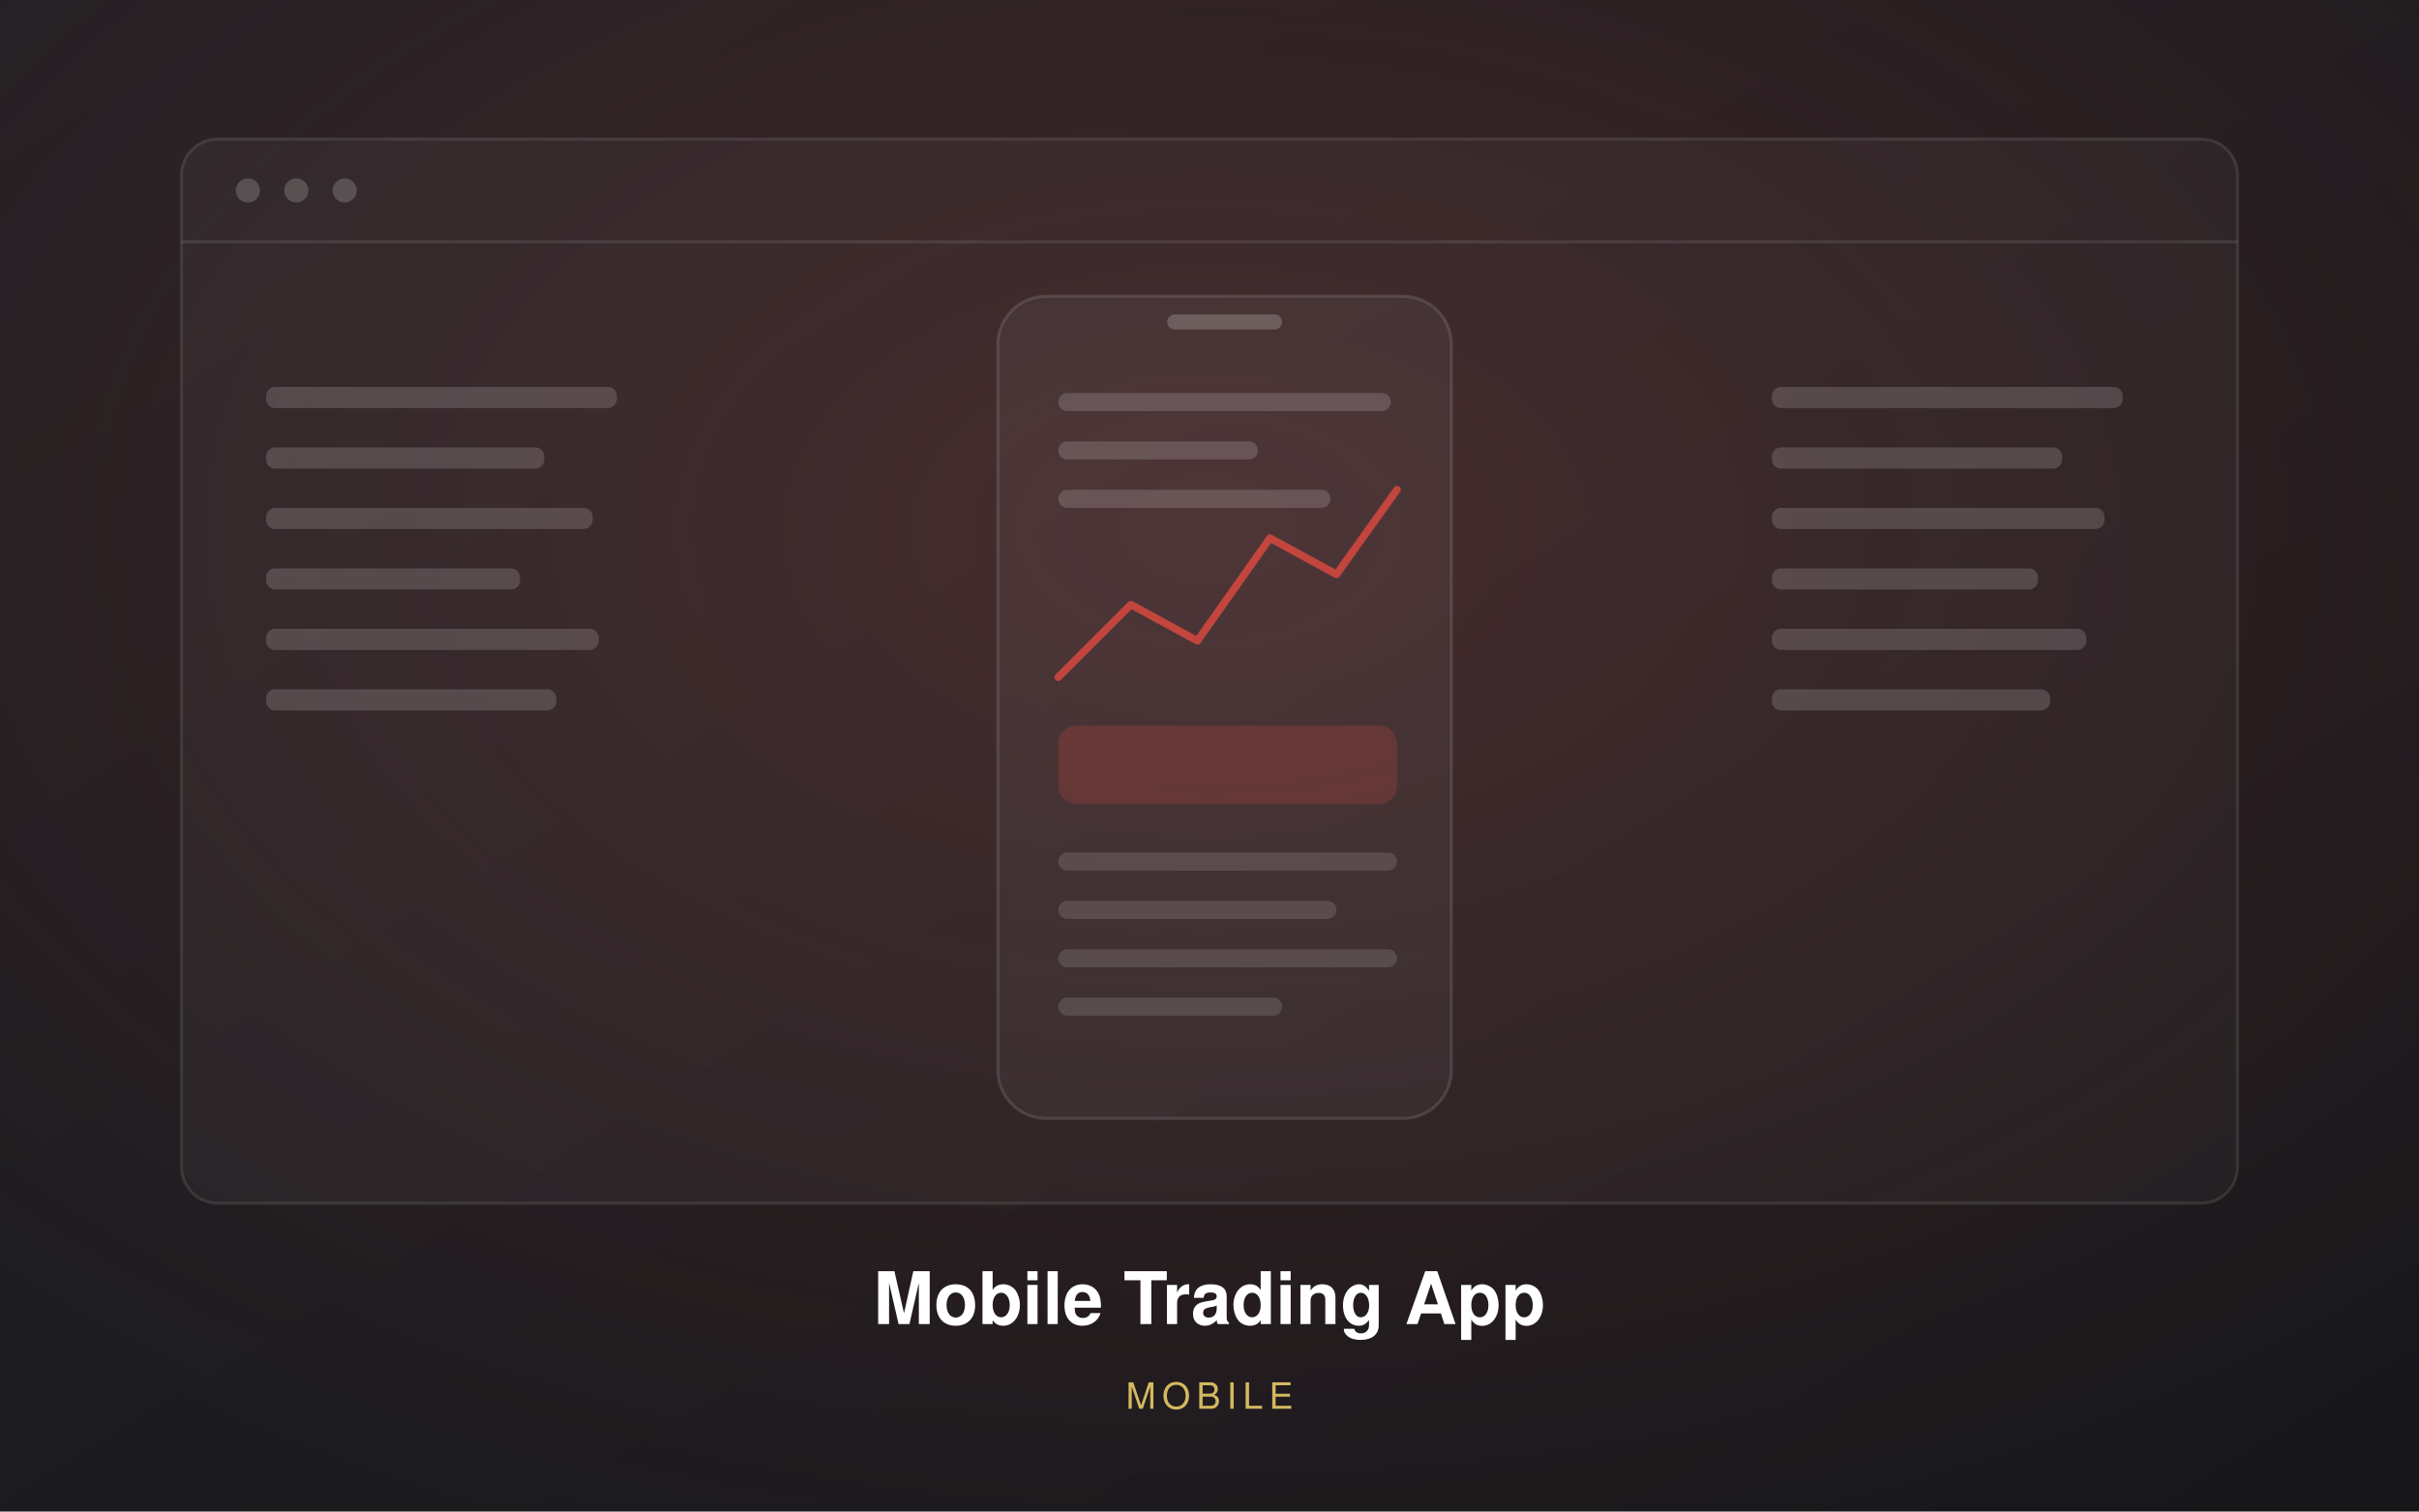
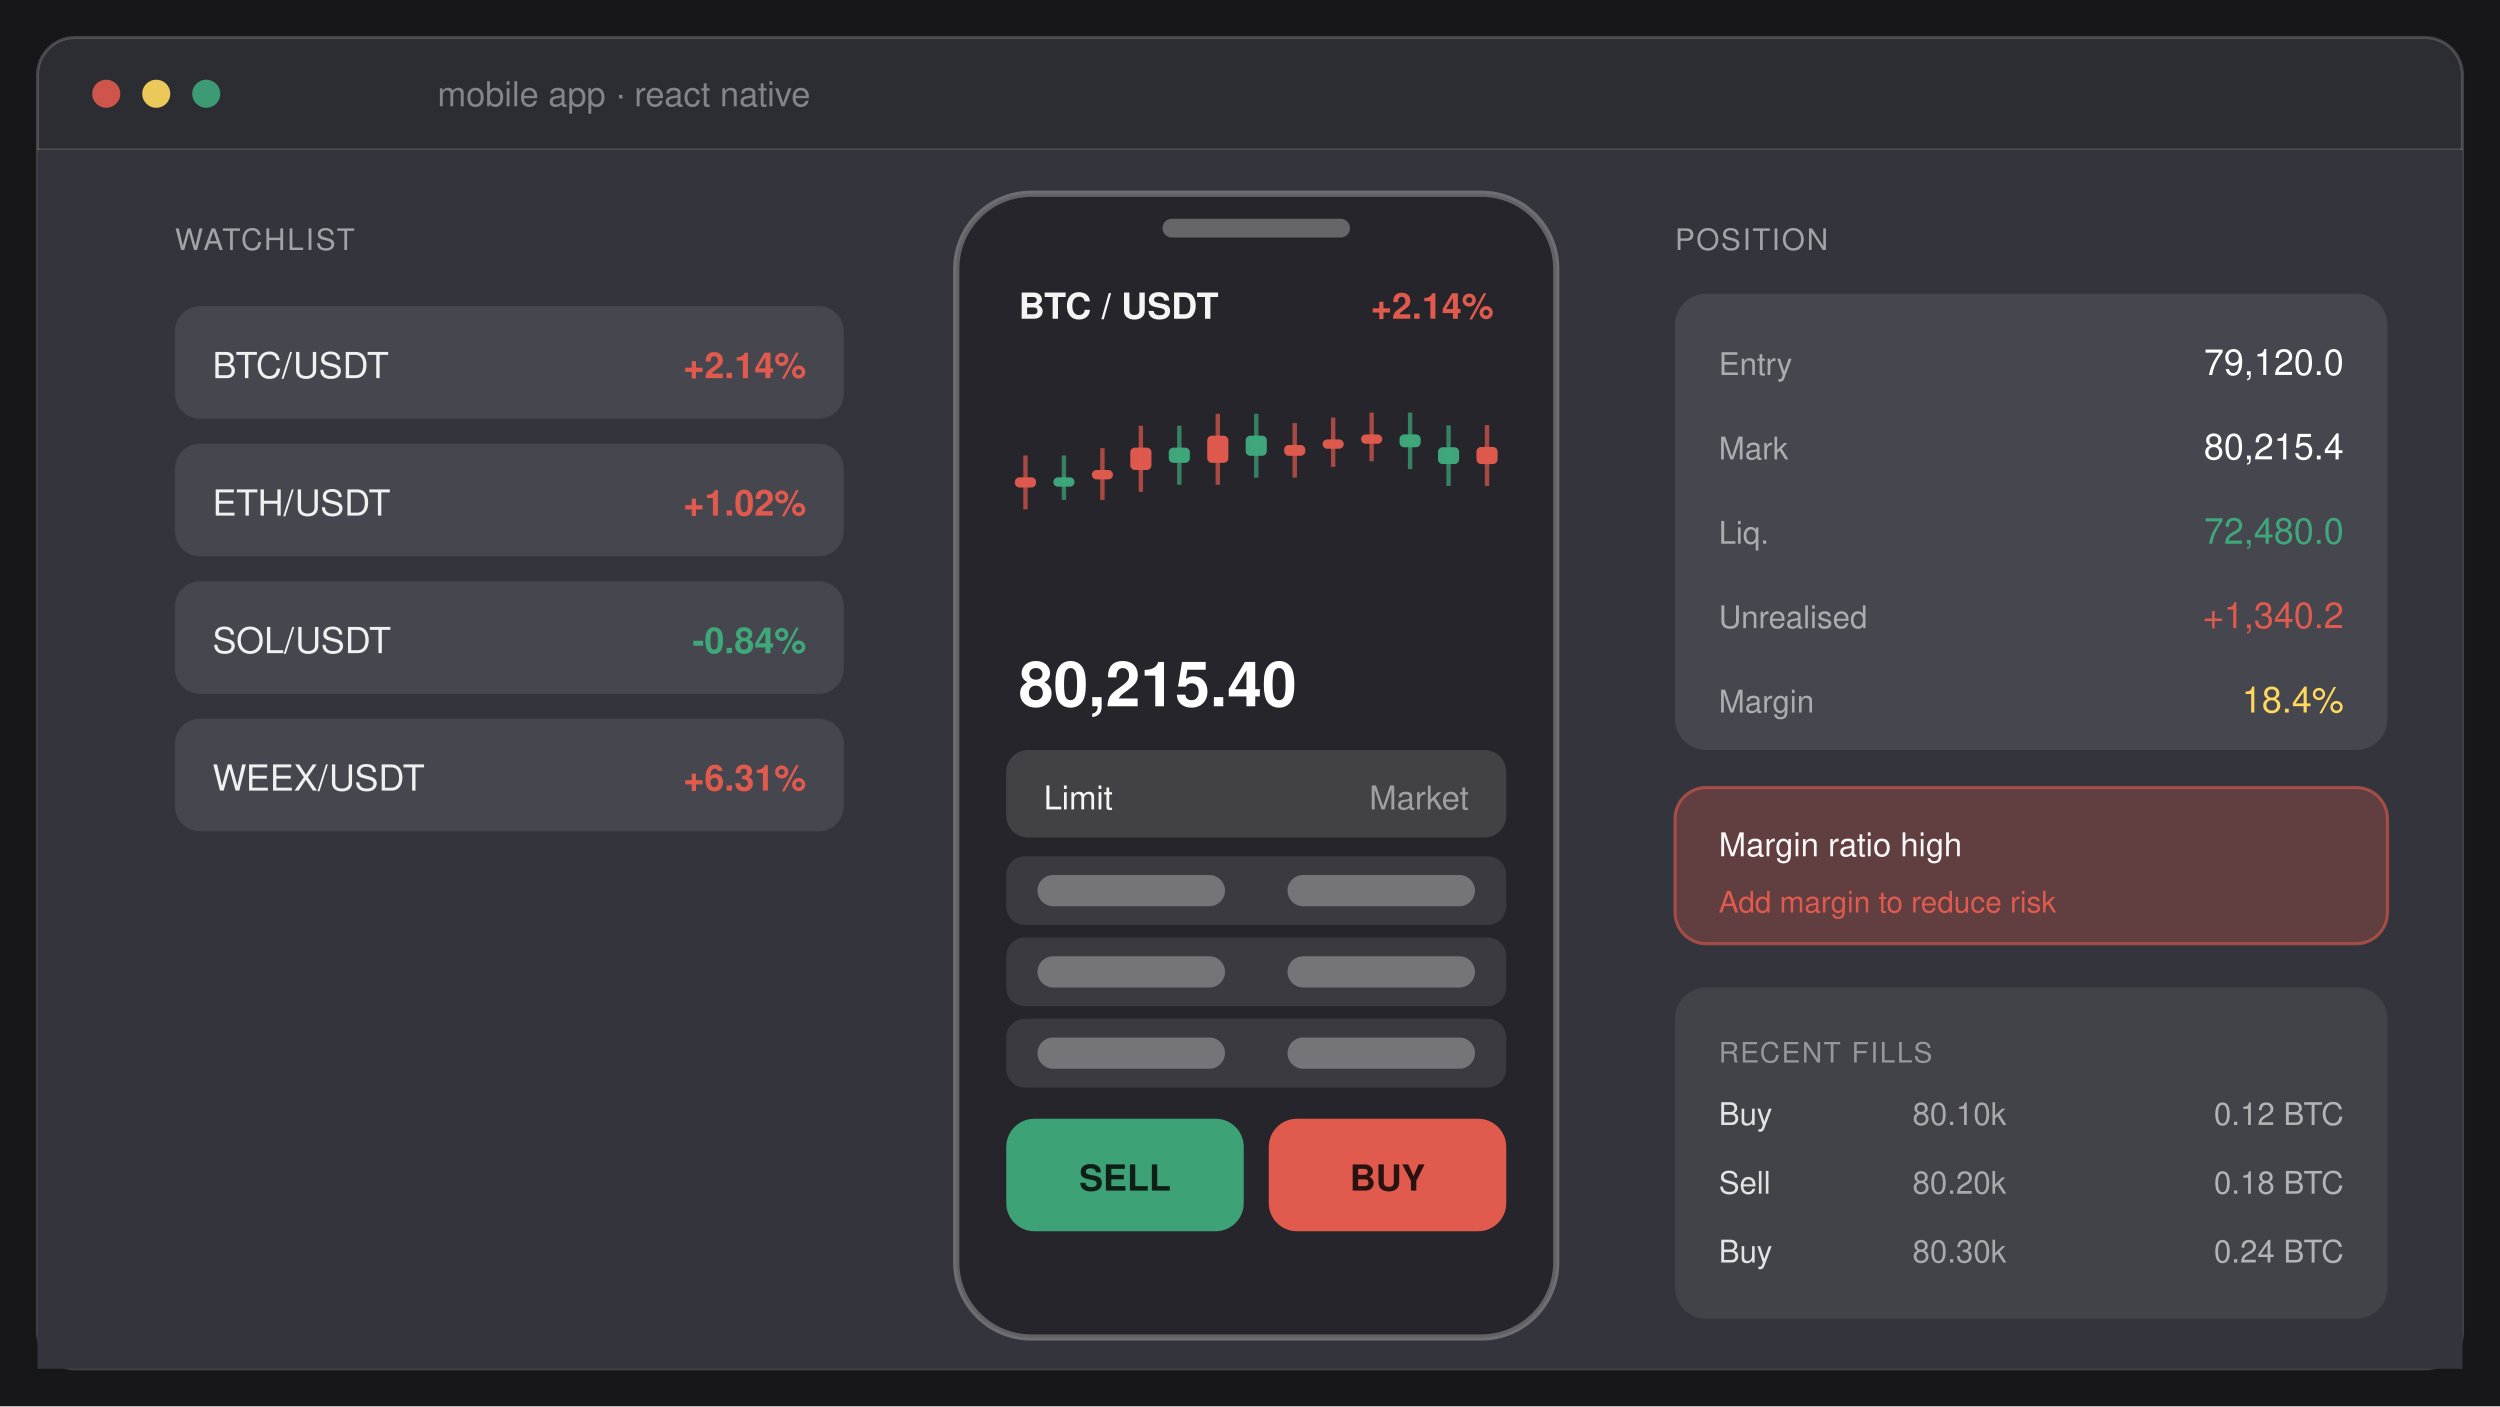
- <svg xmlns="http://www.w3.org/2000/svg" viewBox="0 0 800 500" width="800" height="500" role="img">
-   <defs>
-     <linearGradient id="bg" x1="0" y1="0" x2="1" y2="1">
-       <stop offset="0%" stop-color="#202024" />
-       <stop offset="100%" stop-color="#17171a" />
-     </linearGradient>
-     <radialGradient id="glow" cx="0.5" cy="0.35" r="0.72">
-       <stop offset="0%" stop-color="#c2453e" stop-opacity="0.22" />
-       <stop offset="100%" stop-color="#c2453e" stop-opacity="0" />
-     </radialGradient>
-   </defs>
-   <rect width="800" height="500" fill="url(#bg)" />
-   <rect width="800" height="500" fill="url(#glow)" />
-   <rect x="60" y="46" width="680" height="352" rx="12" fill="#ffffff" fill-opacity="0.035" stroke="#ffffff" stroke-opacity="0.1" />
-   <line x1="60" y1="80" x2="740" y2="80" stroke="#ffffff" stroke-opacity="0.10" />
-   <circle cx="82" cy="63" r="4" fill="#ffffff" fill-opacity="0.18" />
-   <circle cx="98" cy="63" r="4" fill="#ffffff" fill-opacity="0.18" />
-   <circle cx="114" cy="63" r="4" fill="#ffffff" fill-opacity="0.18" />
-   <rect x="330" y="98" width="150" height="272" rx="16" fill="#ffffff" fill-opacity="0.045" stroke="#ffffff" stroke-opacity="0.12" />
-   <rect x="386" y="104" width="38" height="5" rx="2.5" fill="#ffffff" fill-opacity="0.2" />
-   <rect x="350" y="130" width="110" height="6" rx="3" fill="#ffffff" fill-opacity="0.16" />
-   <rect x="350" y="146" width="66" height="6" rx="3" fill="#ffffff" fill-opacity="0.16" />
-   <rect x="350" y="162" width="90" height="6" rx="3" fill="#ffffff" fill-opacity="0.16" />
-   <polyline points="350,224 374,200 396,212 420,178 442,190 462,162" fill="none" stroke="#c2453e" stroke-width="2.5" stroke-linecap="round" stroke-linejoin="round" />
-   <rect x="350" y="240" width="112" height="26" rx="6" fill="#c2453e" fill-opacity="0.26" />
-   <rect x="350" y="282" width="112" height="6" rx="3" fill="#ffffff" fill-opacity="0.13" />
-   <rect x="350" y="298" width="92" height="6" rx="3" fill="#ffffff" fill-opacity="0.13" />
-   <rect x="350" y="314" width="112" height="6" rx="3" fill="#ffffff" fill-opacity="0.13" />
-   <rect x="350" y="330" width="74" height="6" rx="3" fill="#ffffff" fill-opacity="0.13" />
-   <rect x="88" y="128" width="116" height="7" rx="3" fill="#ffffff" fill-opacity="0.16" />
-   <rect x="88" y="148" width="92" height="7" rx="3" fill="#ffffff" fill-opacity="0.16" />
-   <rect x="88" y="168" width="108" height="7" rx="3" fill="#ffffff" fill-opacity="0.16" />
-   <rect x="88" y="188" width="84" height="7" rx="3" fill="#ffffff" fill-opacity="0.16" />
-   <rect x="88" y="208" width="110" height="7" rx="3" fill="#ffffff" fill-opacity="0.16" />
-   <rect x="88" y="228" width="96" height="7" rx="3" fill="#ffffff" fill-opacity="0.16" />
-   <rect x="586" y="128" width="116" height="7" rx="3" fill="#ffffff" fill-opacity="0.16" />
-   <rect x="586" y="148" width="96" height="7" rx="3" fill="#ffffff" fill-opacity="0.16" />
-   <rect x="586" y="168" width="110" height="7" rx="3" fill="#ffffff" fill-opacity="0.16" />
-   <rect x="586" y="188" width="88" height="7" rx="3" fill="#ffffff" fill-opacity="0.16" />
-   <rect x="586" y="208" width="104" height="7" rx="3" fill="#ffffff" fill-opacity="0.16" />
-   <rect x="586" y="228" width="92" height="7" rx="3" fill="#ffffff" fill-opacity="0.16" />
-   <text x="400" y="438" text-anchor="middle" font-family="Helvetica, Arial, sans-serif" font-size="24" font-weight="600" fill="#ffffff" fill-opacity="1" letter-spacing="0">Mobile Trading App</text>
-   <text x="400" y="466" text-anchor="middle" font-family="Helvetica, Arial, sans-serif" font-size="12" font-weight="400" fill="#ffe071" fill-opacity="0.8" letter-spacing="2">MOBILE</text>
+ <svg xmlns="http://www.w3.org/2000/svg" viewBox="0 0 800 450" width="800" height="450" role="img" aria-label="proj-mobile">
+   <rect width="800" height="450" fill="#17171a" />
+   <rect x="12" y="12" width="776" height="426" rx="12" fill="#2c2c33" fill-opacity="1" stroke="#ffffff" stroke-opacity="0.18" stroke-width="1" />
+   <line x1="12" y1="48" x2="788" y2="48" stroke="#ffffff" stroke-opacity="0.16" stroke-width="1" />
+   <circle cx="34" cy="30" r="4.5" fill="#e05a4e" fill-opacity="0.9" />
+   <circle cx="50" cy="30" r="4.5" fill="#ffd95e" fill-opacity="0.9" />
+   <circle cx="66" cy="30" r="4.5" fill="#3fa87b" fill-opacity="0.9" />
+   <text x="140" y="34" text-anchor="start" font-family="Helvetica, Arial, sans-serif" font-size="11" font-weight="400" fill="#ffffff" fill-opacity="0.42" letter-spacing="0">mobile app  ·  react native</text>
+   <rect x="12" y="48" width="776" height="390" rx="0" fill="#34343c" fill-opacity="1" />
+   <rect x="306" y="62" width="192" height="366" rx="24" fill="#25252b" fill-opacity="1" stroke="#ffffff" stroke-opacity="0.28" stroke-width="2" />
+   <rect x="372" y="70" width="60" height="6" rx="3" fill="#ffffff" fill-opacity="0.3" />
+   <text x="326" y="102" text-anchor="start" font-family="Helvetica, Arial, sans-serif" font-size="11.5" font-weight="600" fill="#ffffff" fill-opacity="0.95" letter-spacing="0">BTC / USDT</text>
+   <text x="478" y="102" text-anchor="end" font-family="Helvetica, Arial, sans-serif" font-size="11.5" font-weight="600" fill="#e05a4e" fill-opacity="1" letter-spacing="0">+2.14%</text>
+   <rect x="322" y="112" width="160" height="88" rx="8" fill="#25252b" fill-opacity="1" />
+   <line x1="328.154" y1="145.744" x2="328.154" y2="163.0" stroke="#e05a4e" stroke-opacity="0.7" stroke-width="1.4" />
+   <rect x="324.769" y="152.744" width="6.769" height="3.256" rx="1.5" fill="#e05a4e" fill-opacity="0.98" />
+   <line x1="340.462" y1="145.744" x2="340.462" y2="159.973" stroke="#3fa87b" stroke-opacity="0.7" stroke-width="1.4" />
+   <rect x="337.077" y="152.744" width="6.769" height="3" rx="1.5" fill="#3fa87b" fill-opacity="0.98" />
+   <line x1="352.769" y1="143.403" x2="352.769" y2="159.973" stroke="#e05a4e" stroke-opacity="0.7" stroke-width="1.4" />
+   <rect x="349.385" y="150.403" width="6.769" height="3" rx="1.5" fill="#e05a4e" fill-opacity="0.98" />
+   <line x1="365.077" y1="136.24" x2="365.077" y2="157.403" stroke="#e05a4e" stroke-opacity="0.7" stroke-width="1.4" />
+   <rect x="361.692" y="143.24" width="6.769" height="7.163" rx="1.5" fill="#e05a4e" fill-opacity="0.98" />
+   <line x1="377.385" y1="136.24" x2="377.385" y2="155.115" stroke="#3fa87b" stroke-opacity="0.7" stroke-width="1.4" />
+   <rect x="374.0" y="143.24" width="6.769" height="4.875" rx="1.5" fill="#3fa87b" fill-opacity="0.98" />
+   <line x1="389.692" y1="132.421" x2="389.692" y2="155.115" stroke="#e05a4e" stroke-opacity="0.7" stroke-width="1.4" />
+   <rect x="386.308" y="139.421" width="6.769" height="8.694" rx="1.5" fill="#e05a4e" fill-opacity="0.98" />
+   <line x1="402.0" y1="132.421" x2="402.0" y2="152.862" stroke="#3fa87b" stroke-opacity="0.7" stroke-width="1.4" />
+   <rect x="398.615" y="139.421" width="6.769" height="6.442" rx="1.5" fill="#3fa87b" fill-opacity="0.98" />
+   <line x1="414.308" y1="135.395" x2="414.308" y2="152.862" stroke="#e05a4e" stroke-opacity="0.7" stroke-width="1.4" />
+   <rect x="410.923" y="142.395" width="6.769" height="3.467" rx="1.5" fill="#e05a4e" fill-opacity="0.98" />
+   <line x1="426.615" y1="133.6" x2="426.615" y2="149.395" stroke="#e05a4e" stroke-opacity="0.7" stroke-width="1.4" />
+   <rect x="423.231" y="140.6" width="6.769" height="3" rx="1.5" fill="#e05a4e" fill-opacity="0.98" />
+   <line x1="438.923" y1="132.016" x2="438.923" y2="147.6" stroke="#e05a4e" stroke-opacity="0.7" stroke-width="1.4" />
+   <rect x="435.538" y="139.016" width="6.769" height="3" rx="1.5" fill="#e05a4e" fill-opacity="0.98" />
+   <line x1="451.231" y1="132.016" x2="451.231" y2="150.117" stroke="#3fa87b" stroke-opacity="0.7" stroke-width="1.4" />
+   <rect x="447.846" y="139.016" width="6.769" height="4.101" rx="1.5" fill="#3fa87b" fill-opacity="0.98" />
+   <line x1="463.538" y1="136.117" x2="463.538" y2="155.502" stroke="#3fa87b" stroke-opacity="0.7" stroke-width="1.4" />
+   <rect x="460.154" y="143.117" width="6.769" height="5.386" rx="1.5" fill="#3fa87b" fill-opacity="0.98" />
+   <line x1="475.846" y1="136.029" x2="475.846" y2="155.502" stroke="#e05a4e" stroke-opacity="0.7" stroke-width="1.4" />
+   <rect x="472.462" y="143.029" width="6.769" height="5.474" rx="1.5" fill="#e05a4e" fill-opacity="0.98" />
+   <text x="326" y="226" text-anchor="start" font-family="Helvetica, Arial, sans-serif" font-size="20" font-weight="600" fill="#ffffff" fill-opacity="1" letter-spacing="0">80,215.40</text>
+   <rect x="322" y="240" width="160" height="28" rx="7" fill="#ffffff" fill-opacity="0.13" />
+   <text x="334" y="259" text-anchor="start" font-family="Helvetica, Arial, sans-serif" font-size="10.5" font-weight="400" fill="#ffffff" fill-opacity="0.95" letter-spacing="0">Limit</text>
+   <text x="470" y="259" text-anchor="end" font-family="Helvetica, Arial, sans-serif" font-size="10.5" font-weight="400" fill="#ffffff" fill-opacity="0.5" letter-spacing="0">Market</text>
+   <rect x="322" y="274" width="160" height="22" rx="6" fill="#ffffff" fill-opacity="0.1" />
+   <rect x="332" y="280" width="60" height="10" rx="5" fill="#ffffff" fill-opacity="0.3" />
+   <rect x="412" y="280" width="60" height="10" rx="5" fill="#ffffff" fill-opacity="0.3" />
+   <rect x="322" y="300" width="160" height="22" rx="6" fill="#ffffff" fill-opacity="0.1" />
+   <rect x="332" y="306" width="60" height="10" rx="5" fill="#ffffff" fill-opacity="0.3" />
+   <rect x="412" y="306" width="60" height="10" rx="5" fill="#ffffff" fill-opacity="0.3" />
+   <rect x="322" y="326" width="160" height="22" rx="6" fill="#ffffff" fill-opacity="0.1" />
+   <rect x="332" y="332" width="60" height="10" rx="5" fill="#ffffff" fill-opacity="0.3" />
+   <rect x="412" y="332" width="60" height="10" rx="5" fill="#ffffff" fill-opacity="0.3" />
+   <rect x="322" y="358" width="76" height="36" rx="9" fill="#3fa87b" fill-opacity="0.95" />
+   <text x="360" y="381" text-anchor="middle" font-family="Helvetica, Arial, sans-serif" font-size="11.5" font-weight="600" fill="#0e1f18" fill-opacity="1" letter-spacing="0">SELL</text>
+   <rect x="406" y="358" width="76" height="36" rx="9" fill="#e05a4e" fill-opacity="1" />
+   <text x="444" y="381" text-anchor="middle" font-family="Helvetica, Arial, sans-serif" font-size="11.5" font-weight="600" fill="#2a1210" fill-opacity="1" letter-spacing="0">BUY</text>
+   <text x="56" y="80" text-anchor="start" font-family="Helvetica, Arial, sans-serif" font-size="9.5" font-weight="400" fill="#ffffff" fill-opacity="0.55" letter-spacing="0.6">WATCHLIST</text>
+   <rect x="56" y="98" width="214" height="36" rx="8" fill="#ffffff" fill-opacity="0.09" />
+   <text x="68" y="121" text-anchor="start" font-family="Helvetica, Arial, sans-serif" font-size="11.5" font-weight="400" fill="#ffffff" fill-opacity="0.92" letter-spacing="0">BTC/USDT</text>
+   <text x="258" y="121" text-anchor="end" font-family="Helvetica, Arial, sans-serif" font-size="11.5" font-weight="600" fill="#e05a4e" fill-opacity="1" letter-spacing="0">+2.14%</text>
+   <rect x="56" y="142" width="214" height="36" rx="8" fill="#ffffff" fill-opacity="0.09" />
+   <text x="68" y="165" text-anchor="start" font-family="Helvetica, Arial, sans-serif" font-size="11.5" font-weight="400" fill="#ffffff" fill-opacity="0.92" letter-spacing="0">ETH/USDT</text>
+   <text x="258" y="165" text-anchor="end" font-family="Helvetica, Arial, sans-serif" font-size="11.5" font-weight="600" fill="#e05a4e" fill-opacity="1" letter-spacing="0">+1.02%</text>
+   <rect x="56" y="186" width="214" height="36" rx="8" fill="#ffffff" fill-opacity="0.09" />
+   <text x="68" y="209" text-anchor="start" font-family="Helvetica, Arial, sans-serif" font-size="11.5" font-weight="400" fill="#ffffff" fill-opacity="0.92" letter-spacing="0">SOL/USDT</text>
+   <text x="258" y="209" text-anchor="end" font-family="Helvetica, Arial, sans-serif" font-size="11.5" font-weight="600" fill="#3fa87b" fill-opacity="1" letter-spacing="0">-0.84%</text>
+   <rect x="56" y="230" width="214" height="36" rx="8" fill="#ffffff" fill-opacity="0.09" />
+   <text x="68" y="253" text-anchor="start" font-family="Helvetica, Arial, sans-serif" font-size="11.5" font-weight="400" fill="#ffffff" fill-opacity="0.92" letter-spacing="0">WEEX/USDT</text>
+   <text x="258" y="253" text-anchor="end" font-family="Helvetica, Arial, sans-serif" font-size="11.5" font-weight="600" fill="#e05a4e" fill-opacity="1" letter-spacing="0">+6.31%</text>
+   <text x="536" y="80" text-anchor="start" font-family="Helvetica, Arial, sans-serif" font-size="9.5" font-weight="400" fill="#ffffff" fill-opacity="0.55" letter-spacing="0.6">POSITION</text>
+   <rect x="536" y="94" width="228" height="146" rx="10" fill="#ffffff" fill-opacity="0.09" />
+   <text x="550" y="120" text-anchor="start" font-family="Helvetica, Arial, sans-serif" font-size="10" font-weight="400" fill="#ffffff" fill-opacity="0.55" letter-spacing="0">Entry</text>
+   <text x="750" y="120" text-anchor="end" font-family="Helvetica, Arial, sans-serif" font-size="11.5" font-weight="500" fill="#ffffff" fill-opacity="1" letter-spacing="0">79,120.0</text>
+   <text x="550" y="147" text-anchor="start" font-family="Helvetica, Arial, sans-serif" font-size="10" font-weight="400" fill="#ffffff" fill-opacity="0.55" letter-spacing="0">Mark</text>
+   <text x="750" y="147" text-anchor="end" font-family="Helvetica, Arial, sans-serif" font-size="11.5" font-weight="500" fill="#ffffff" fill-opacity="1" letter-spacing="0">80,215.4</text>
+   <text x="550" y="174" text-anchor="start" font-family="Helvetica, Arial, sans-serif" font-size="10" font-weight="400" fill="#ffffff" fill-opacity="0.55" letter-spacing="0">Liq.</text>
+   <text x="750" y="174" text-anchor="end" font-family="Helvetica, Arial, sans-serif" font-size="11.5" font-weight="500" fill="#3fa87b" fill-opacity="1" letter-spacing="0">72,480.0</text>
+   <text x="550" y="201" text-anchor="start" font-family="Helvetica, Arial, sans-serif" font-size="10" font-weight="400" fill="#ffffff" fill-opacity="0.55" letter-spacing="0">Unrealised</text>
+   <text x="750" y="201" text-anchor="end" font-family="Helvetica, Arial, sans-serif" font-size="11.5" font-weight="500" fill="#e05a4e" fill-opacity="1" letter-spacing="0">+1,340.2</text>
+   <text x="550" y="228" text-anchor="start" font-family="Helvetica, Arial, sans-serif" font-size="10" font-weight="400" fill="#ffffff" fill-opacity="0.55" letter-spacing="0">Margin</text>
+   <text x="750" y="228" text-anchor="end" font-family="Helvetica, Arial, sans-serif" font-size="11.5" font-weight="500" fill="#ffd95e" fill-opacity="1" letter-spacing="0">18.4%</text>
+   <rect x="536" y="252" width="228" height="50" rx="10" fill="#e05a4e" fill-opacity="0.26" stroke="#e05a4e" stroke-opacity="0.6" stroke-width="1" />
+   <text x="550" y="274" text-anchor="start" font-family="Helvetica, Arial, sans-serif" font-size="10.5" font-weight="400" fill="#ffffff" fill-opacity="0.95" letter-spacing="0">Margin ratio high</text>
+   <text x="550" y="292" text-anchor="start" font-family="Helvetica, Arial, sans-serif" font-size="9.5" font-weight="400" fill="#e05a4e" fill-opacity="1" letter-spacing="0">Add margin to reduce risk</text>
+   <rect x="536" y="316" width="228" height="106" rx="10" fill="#ffffff" fill-opacity="0.07" />
+   <text x="550" y="340" text-anchor="start" font-family="Helvetica, Arial, sans-serif" font-size="9" font-weight="400" fill="#ffffff" fill-opacity="0.45" letter-spacing="0.5">RECENT FILLS</text>
+   <text x="550" y="360" text-anchor="start" font-family="Helvetica, Arial, sans-serif" font-size="10" font-weight="400" fill="#ffffff" fill-opacity="0.85" letter-spacing="0">Buy</text>
+   <text x="612" y="360" text-anchor="start" font-family="Helvetica, Arial, sans-serif" font-size="10" font-weight="400" fill="#ffffff" fill-opacity="0.55" letter-spacing="0">80.10k</text>
+   <text x="750" y="360" text-anchor="end" font-family="Helvetica, Arial, sans-serif" font-size="10" font-weight="400" fill="#ffffff" fill-opacity="0.6" letter-spacing="0">0.12 BTC</text>
+   <text x="550" y="382" text-anchor="start" font-family="Helvetica, Arial, sans-serif" font-size="10" font-weight="400" fill="#ffffff" fill-opacity="0.85" letter-spacing="0">Sell</text>
+   <text x="612" y="382" text-anchor="start" font-family="Helvetica, Arial, sans-serif" font-size="10" font-weight="400" fill="#ffffff" fill-opacity="0.55" letter-spacing="0">80.20k</text>
+   <text x="750" y="382" text-anchor="end" font-family="Helvetica, Arial, sans-serif" font-size="10" font-weight="400" fill="#ffffff" fill-opacity="0.6" letter-spacing="0">0.18 BTC</text>
+   <text x="550" y="404" text-anchor="start" font-family="Helvetica, Arial, sans-serif" font-size="10" font-weight="400" fill="#ffffff" fill-opacity="0.85" letter-spacing="0">Buy</text>
+   <text x="612" y="404" text-anchor="start" font-family="Helvetica, Arial, sans-serif" font-size="10" font-weight="400" fill="#ffffff" fill-opacity="0.55" letter-spacing="0">80.30k</text>
+   <text x="750" y="404" text-anchor="end" font-family="Helvetica, Arial, sans-serif" font-size="10" font-weight="400" fill="#ffffff" fill-opacity="0.6" letter-spacing="0">0.24 BTC</text>
</svg>
